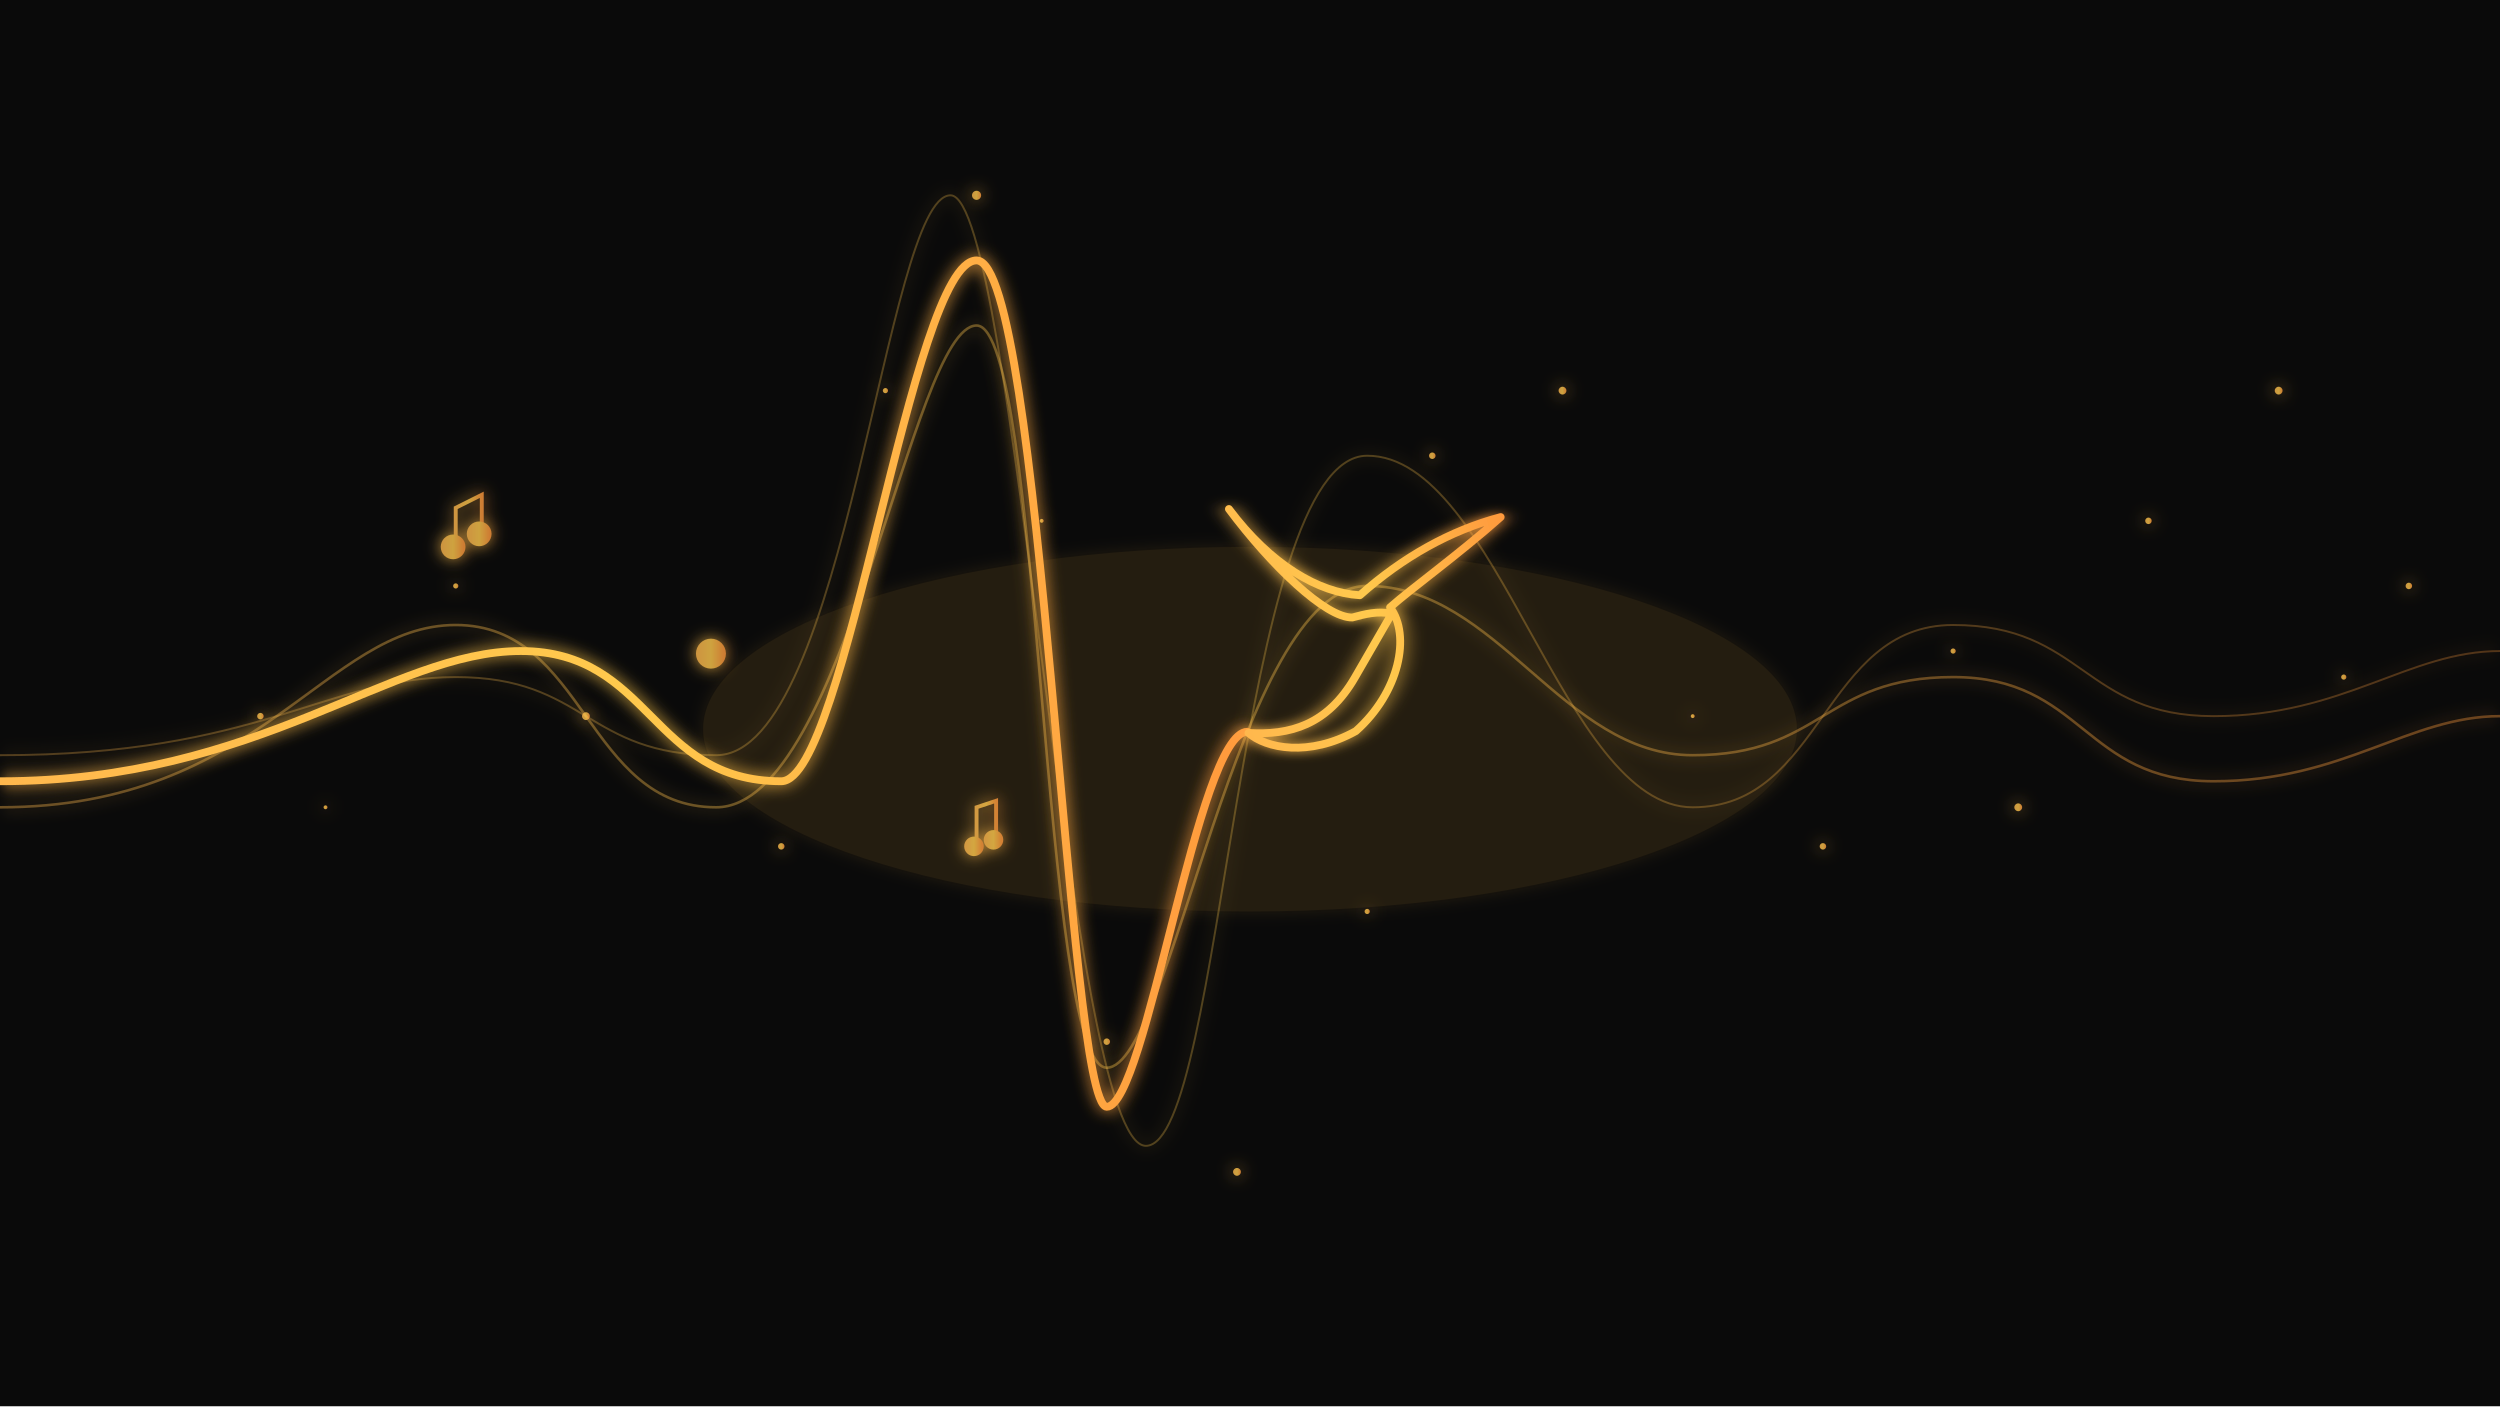
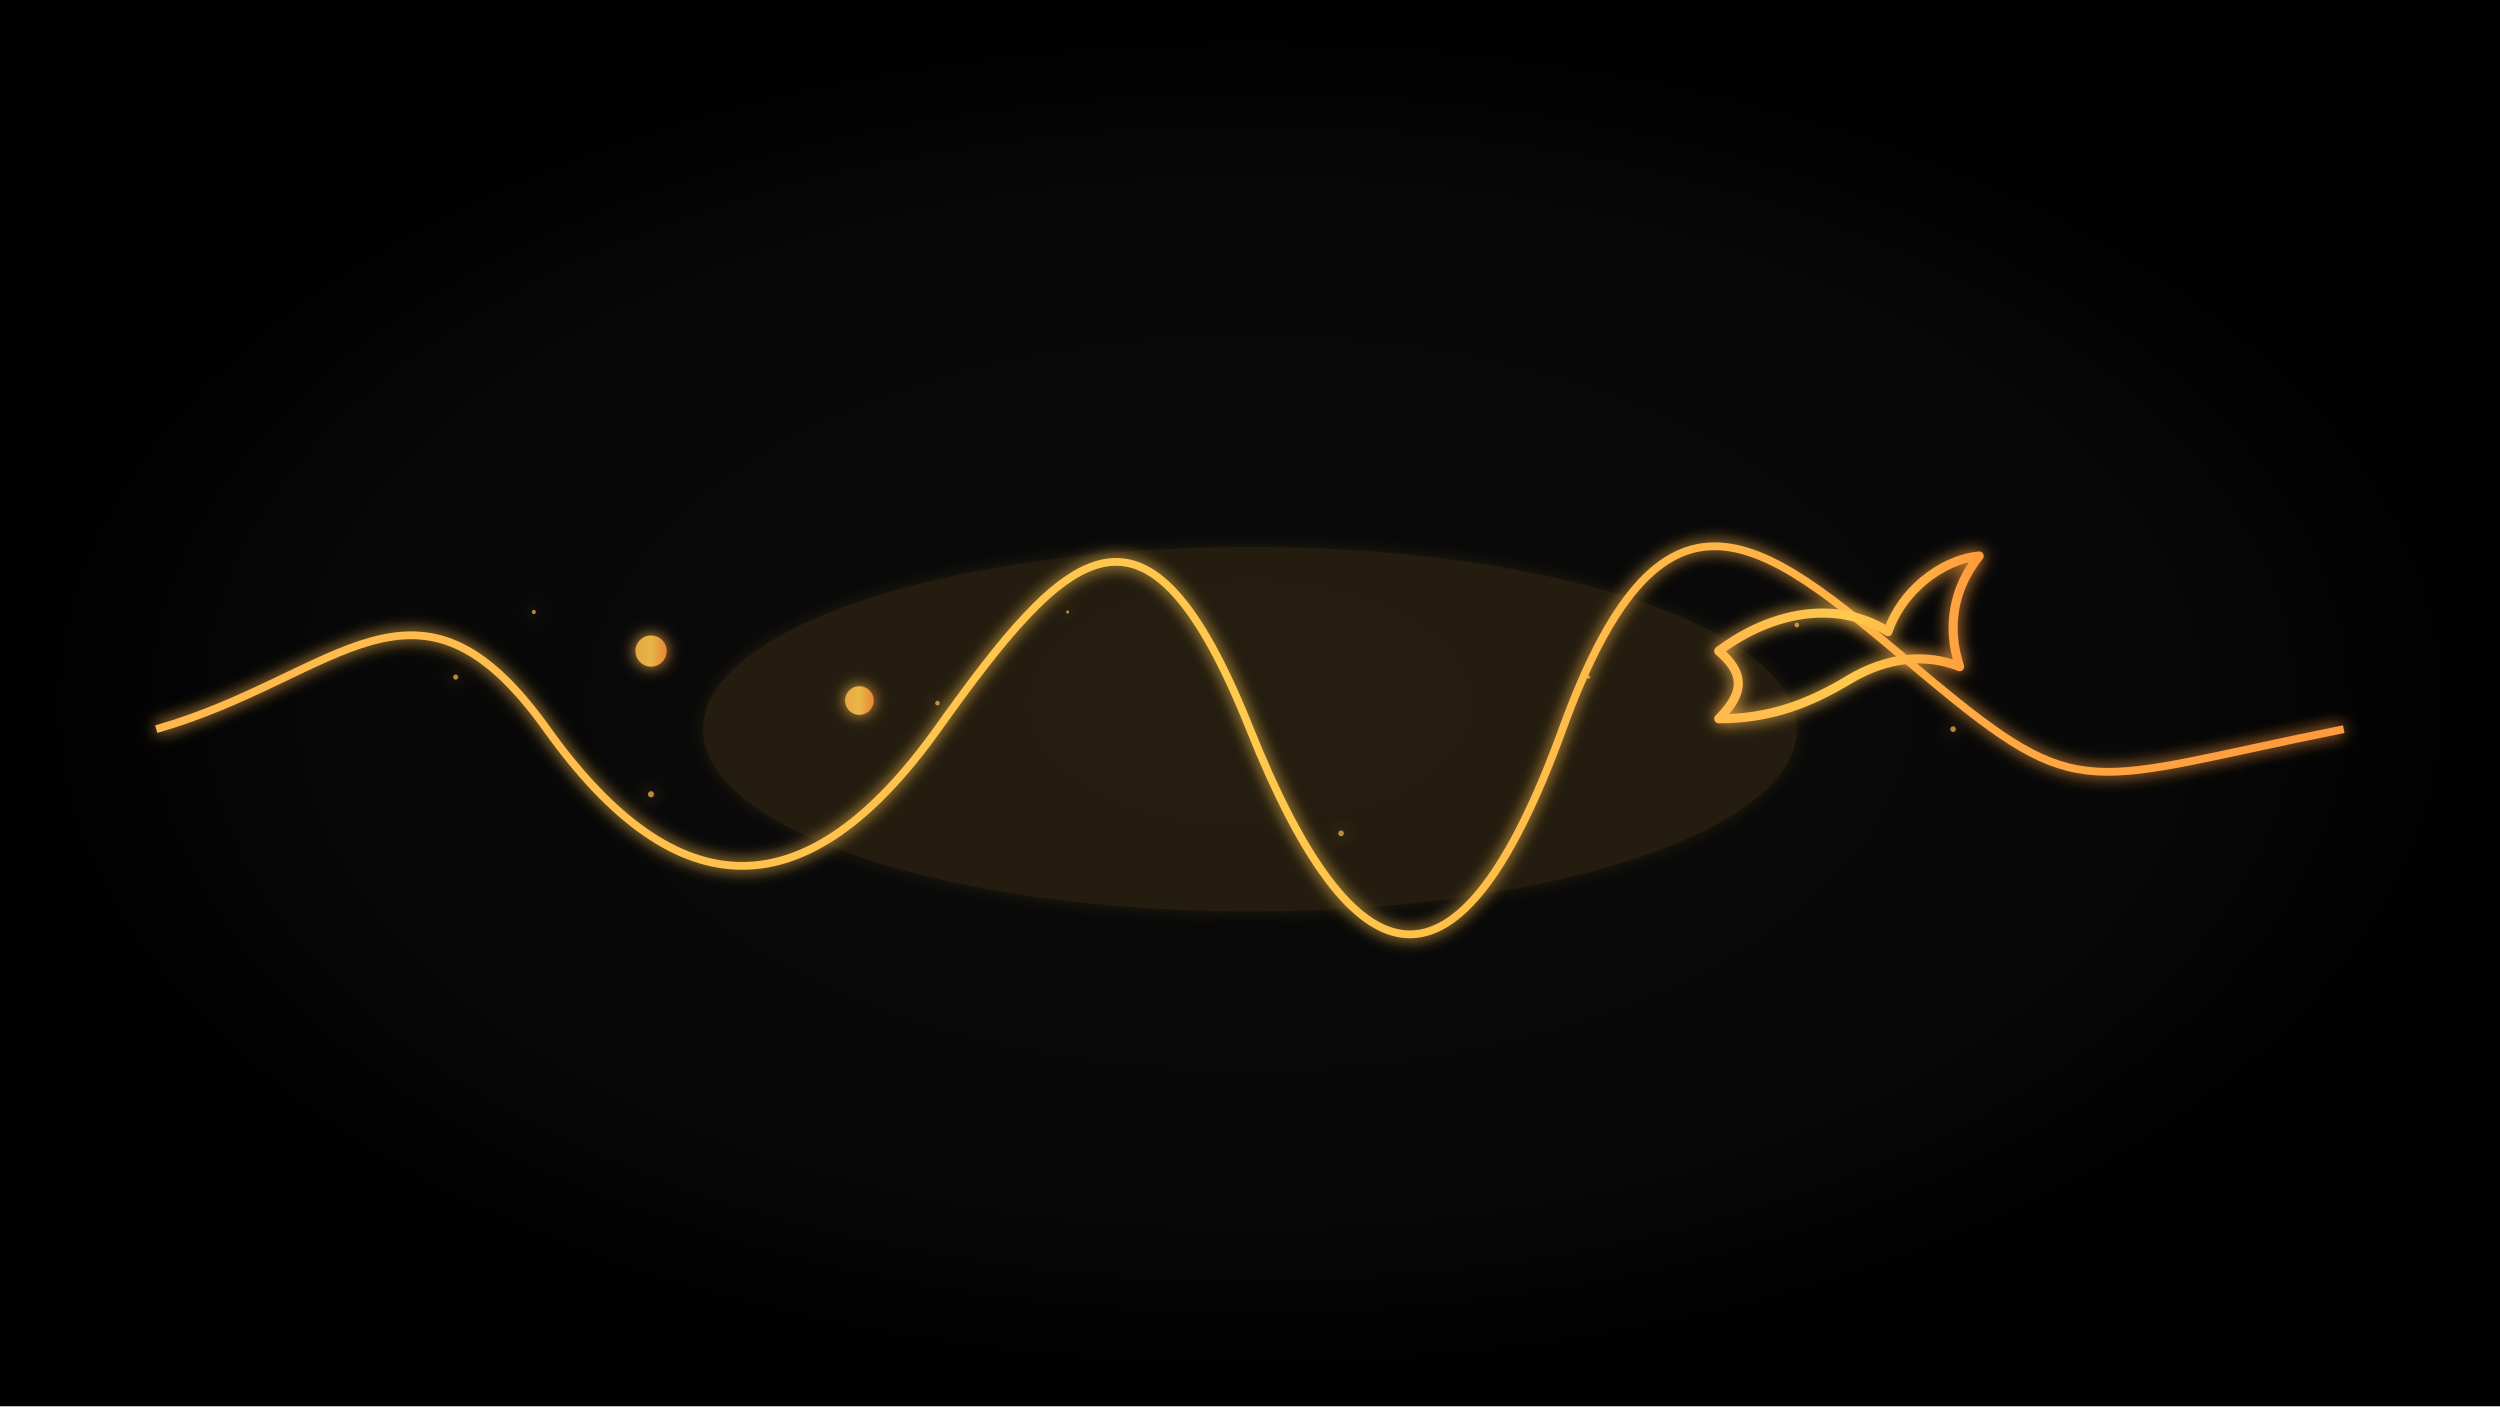
<svg xmlns="http://www.w3.org/2000/svg" width="1920" height="1080" viewBox="0 0 1920 1080">
  <defs>
    <linearGradient id="g" x1="0" y1="0" x2="1" y2="0">
      <stop offset="0%" stop-color="#FFB84D" />
      <stop offset="50%" stop-color="#FFC94D" />
      <stop offset="100%" stop-color="#FF9A3D" />
    </linearGradient>
    <filter id="glow" x="-50%" y="-50%" width="200%" height="200%">
      <feGaussianBlur stdDeviation="6" result="b" />
      <feMerge>
        <feMergeNode in="b" />
        <feMergeNode in="SourceGraphic" />
      </feMerge>
    </filter>
+     <radialGradient id="vignette">
+       <stop offset="0%" stop-color="#0A0A0A" />
+       <stop offset="70%" stop-color="#080808" />
+       <stop offset="100%" stop-color="#000000" />
+     </radialGradient>
  </defs>
-   <rect width="100%" height="100%" fill="#0A0A0A" />
+   <rect width="100%" height="100%" fill="url(#vignette)" />
  <ellipse cx="960" cy="560" rx="420" ry="140" fill="#E7A93A" opacity="0.12" filter="url(#glow)" />
-   <path d="M 0 620             C 200 620, 250 480, 350 480            C 450 480, 450 620, 550 620            C 650 620, 700 250, 750 250            C 800 250, 800 820, 850 820            C 900 820, 950 450, 1050 450            C 1150 450, 1200 580, 1300 580            C 1400 580, 1400 520, 1500 520            C 1600 520, 1600 600, 1700 600            C 1800 600, 1850 550, 1920 550" fill="none" stroke="url(#g)" stroke-width="2" opacity="0.4" filter="url(#glow)" />
-   <path d="M 0 580             C 200 580, 250 520, 350 520            C 450 520, 450 580, 550 580            C 650 580, 680 150, 730 150            C 780 150, 820 880, 880 880            C 940 880, 950 350, 1050 350            C 1150 350, 1200 620, 1300 620            C 1400 620, 1400 480, 1500 480            C 1600 480, 1600 550, 1700 550            C 1800 550, 1850 500, 1920 500" fill="none" stroke="url(#g)" stroke-width="1.5" opacity="0.3" filter="url(#glow)" />
-   <path d="M 0 600             C 200 600, 300 500, 400 500            C 500 500, 500 600, 600 600            C 650 600, 700 200, 750 200            C 800 200, 820 850, 850 850            C 880 850, 920 562, 958 562" fill="none" stroke="url(#g)" stroke-width="6" stroke-linecap="round" filter="url(#glow)" />
-   <g transform="translate(920, 418) scale(1) rotate(-15)" fill="none" stroke="url(#g)" stroke-width="6" filter="url(#glow)" stroke-linejoin="round">
-     <path d="M 0 150               C 30 160, 60 160, 90 130              C 110 110, 120 100, 130 90              C 120 85, 110 85, 100 85              C 80 80, 50 30, 30 -20              C 50 30, 80 60, 110 70              C 150 50, 190 40, 230 40              C 190 60, 150 75, 130 85              C 140 110, 120 150, 80 170              C 40 180, 10 165, 0 150 Z" />
+   <g opacity="0.7" fill="url(#g)" filter="url(#glow)">
+     <circle cx="350" cy="520" r="2" />
+     <circle cx="410" cy="470" r="1.6" />
+     <circle cx="500" cy="610" r="2.4" />
+     <circle cx="720" cy="540" r="1.8" />
+     <circle cx="820" cy="470" r="1.2" />
+     <circle cx="1030" cy="640" r="2.2" />
+     <circle cx="1220" cy="520" r="1.4" />
+     <circle cx="1380" cy="480" r="1.8" />
+     <circle cx="1500" cy="560" r="2.2" />
  </g>
-   <g stroke="url(#g)" stroke-width="3" fill="none" filter="url(#glow)" opacity="0.8">
-     <path d="M350 420 l0 -30 l20 -10 l0 30" />
-     <circle cx="348" cy="420" r="8" fill="url(#g)" />
-     <circle cx="368" cy="410" r="8" fill="url(#g)" />
-     <path d="M550 500 l0 -40" />
-     <circle cx="546" cy="502" r="10" fill="url(#g)" />
-     <path d="M750 650 l0 -30 l15 -5 l0 25" />
-     <circle cx="748" cy="650" r="6" fill="url(#g)" />
-     <circle cx="763" cy="645" r="6" fill="url(#g)" />
-   </g>
-   <g fill="url(#g)" opacity="0.8" filter="url(#glow)">
-     <circle cx="200" cy="550" r="2.5" />
-     <circle cx="250" cy="620" r="1.5" />
-     <circle cx="350" cy="450" r="2" />
-     <circle cx="450" cy="550" r="3" />
-     <circle cx="600" cy="650" r="2.5" />
-     <circle cx="680" cy="300" r="2" />
-     <circle cx="750" cy="150" r="3.5" />
-     <circle cx="800" cy="400" r="1.5" />
-     <circle cx="850" cy="800" r="2.5" />
-     <circle cx="950" cy="900" r="3" />
-     <circle cx="1050" cy="700" r="2" />
-     <circle cx="1100" cy="350" r="2.5" />
-     <circle cx="1200" cy="300" r="3" />
-     <circle cx="1300" cy="550" r="1.5" />
-     <circle cx="1400" cy="650" r="2.5" />
-     <circle cx="1500" cy="500" r="2" />
-     <circle cx="1550" cy="620" r="3" />
-     <circle cx="1650" cy="400" r="2.5" />
-     <circle cx="1750" cy="300" r="3" />
-     <circle cx="1800" cy="520" r="2" />
-     <circle cx="1850" cy="450" r="2.5" />
+   <path d="M120 560 C260 520, 320 420, 420 560            S 620 700, 720 560            S 880 360, 960 560            S 1120 780, 1200 560            S 1360 420, 1480 520            S 1600 600, 1800 560" fill="none" stroke="url(#g)" stroke-width="6" filter="url(#glow)" />
+   <path d="M1320 500            c 40 -30, 90 -40, 130 -15            c 10 -30, 40 -55, 70 -58            c -20 25,-25 55,-15 85            c -25 -10,-55 -8,-85 10            c -30 18,-60 30,-100 30            c 20 -20, 20 -35, 0 -52 z" fill="none" stroke="url(#g)" stroke-width="7" stroke-linecap="round" stroke-linejoin="round" filter="url(#glow)" />
+   <g stroke="url(#g)" stroke-width="4" fill="none" filter="url(#glow)" opacity="0.9">
+     <path d="M500 480 l0 -40" />
+     <circle cx="500" cy="500" r="10" fill="url(#g)" />
+     <path d="M660 520 l0 -34" />
+     <circle cx="660" cy="538" r="9" fill="url(#g)" />
  </g>
</svg>
